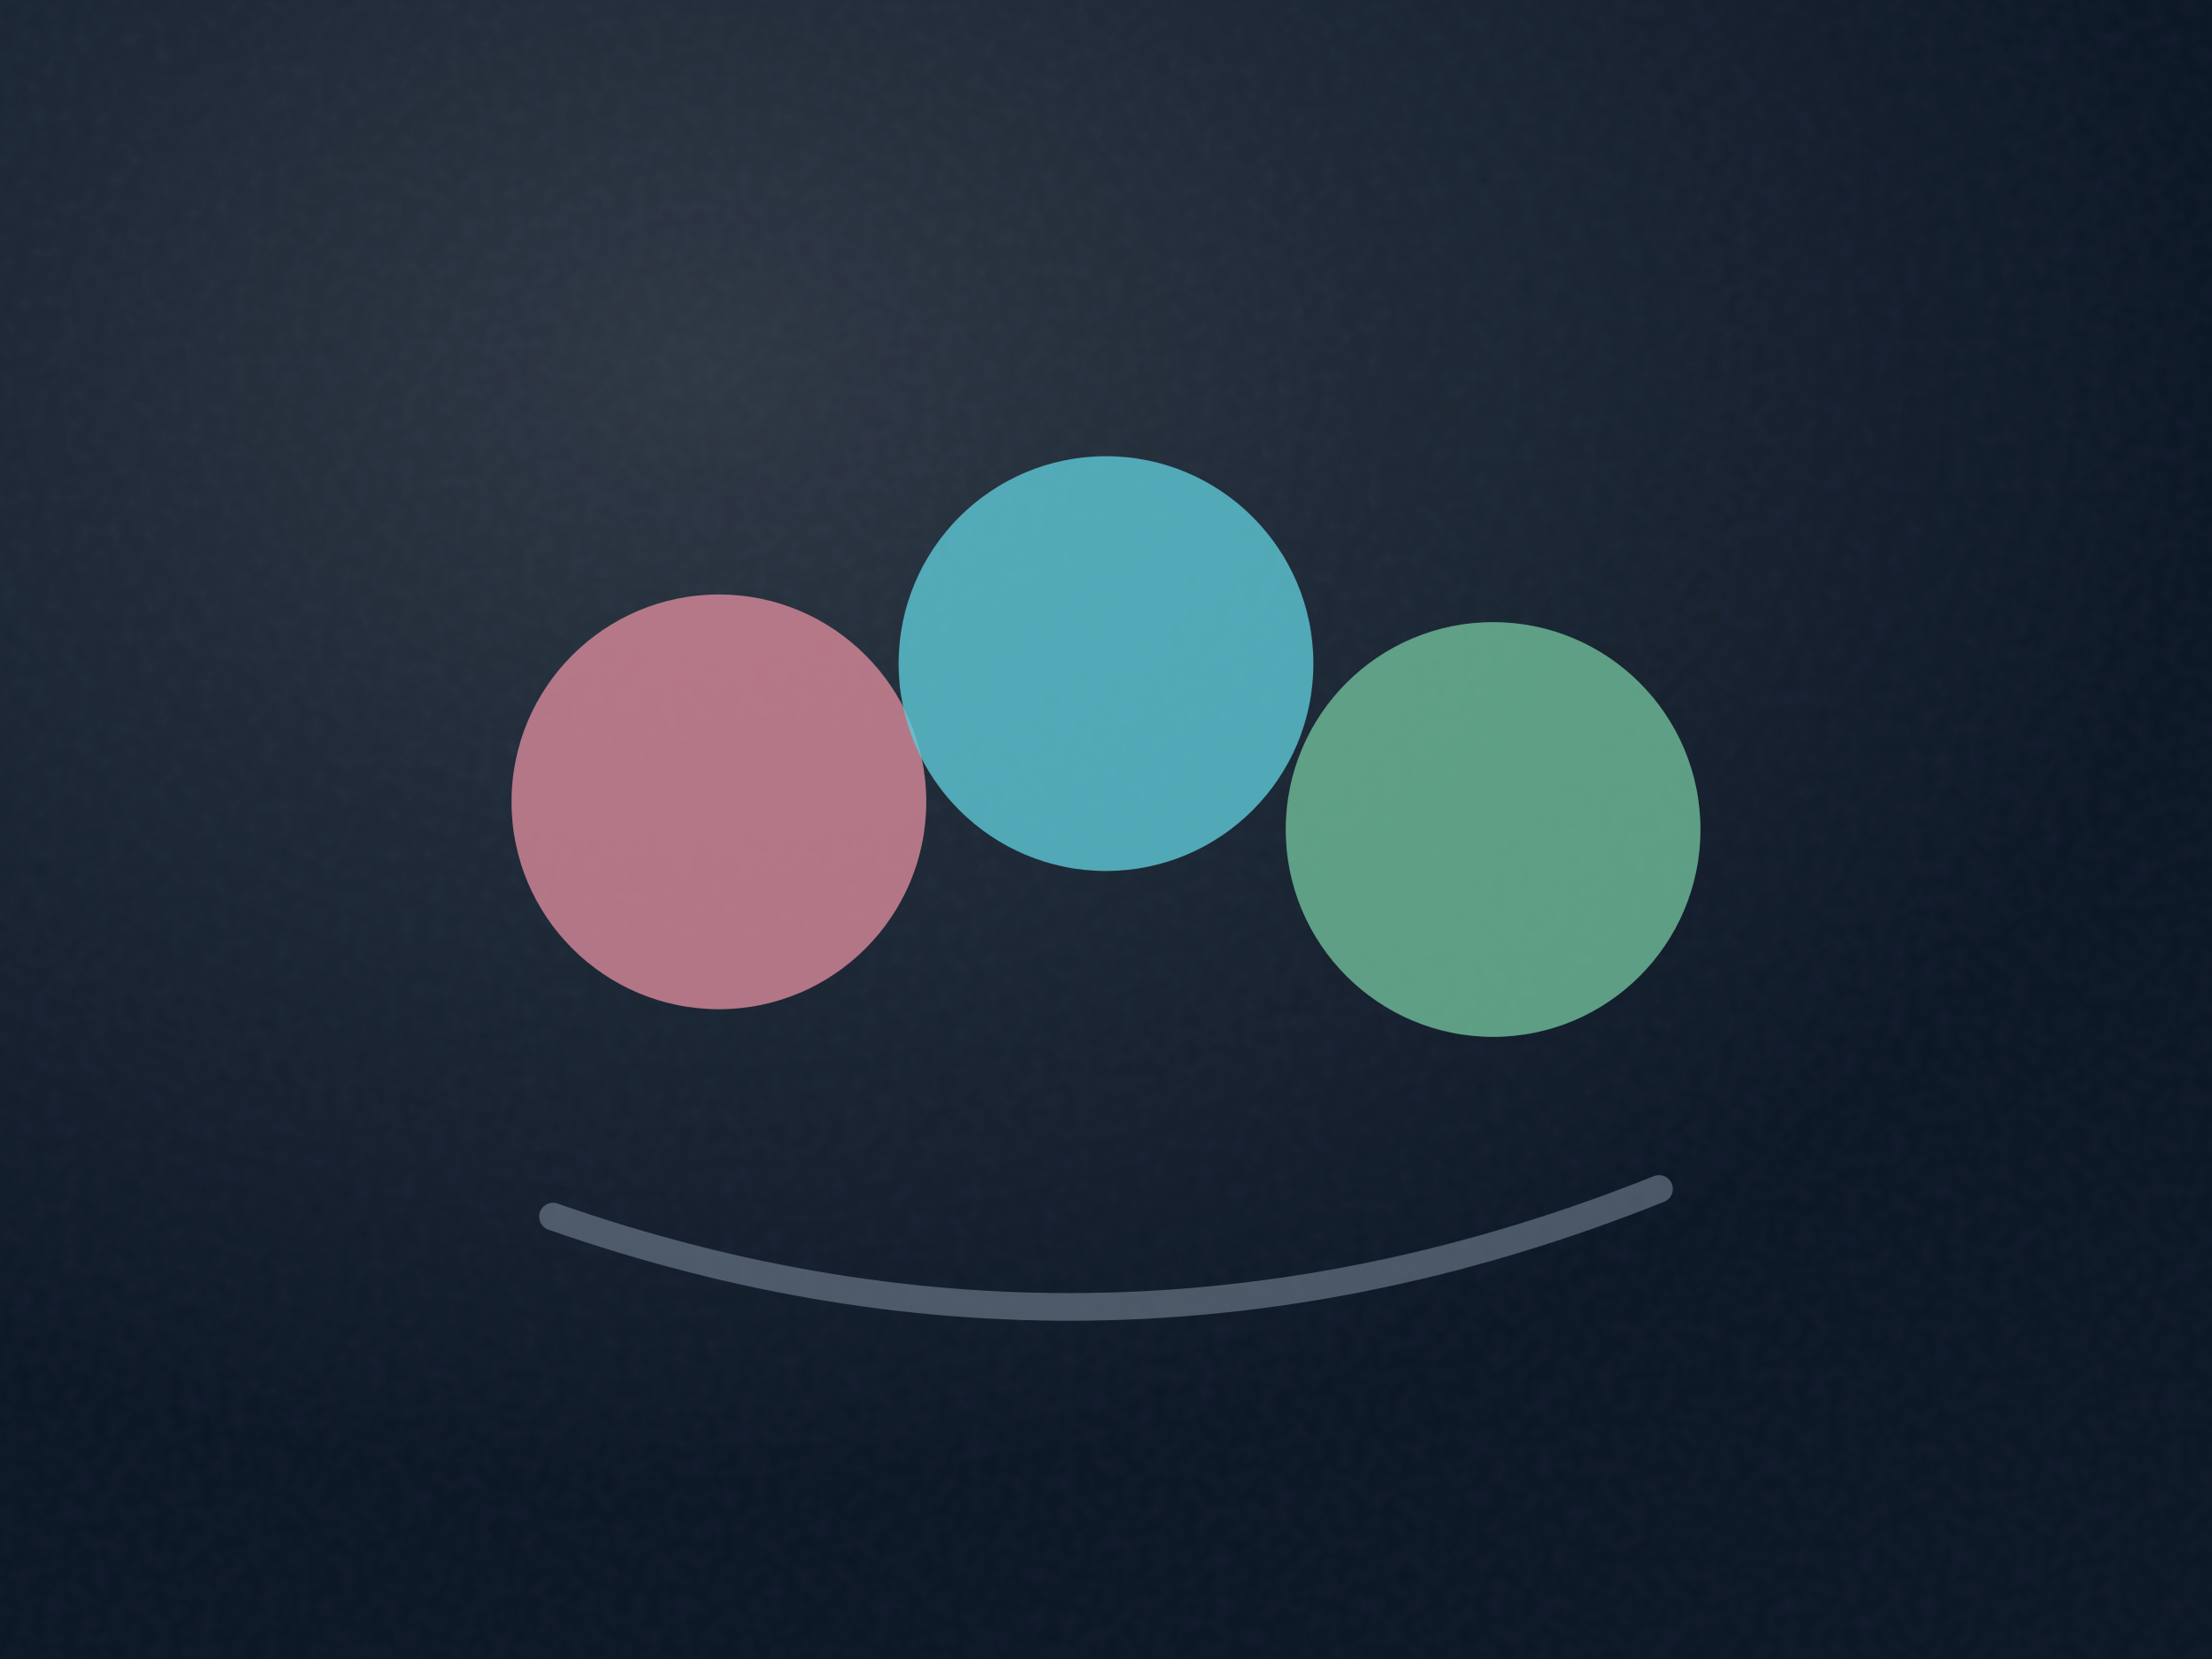
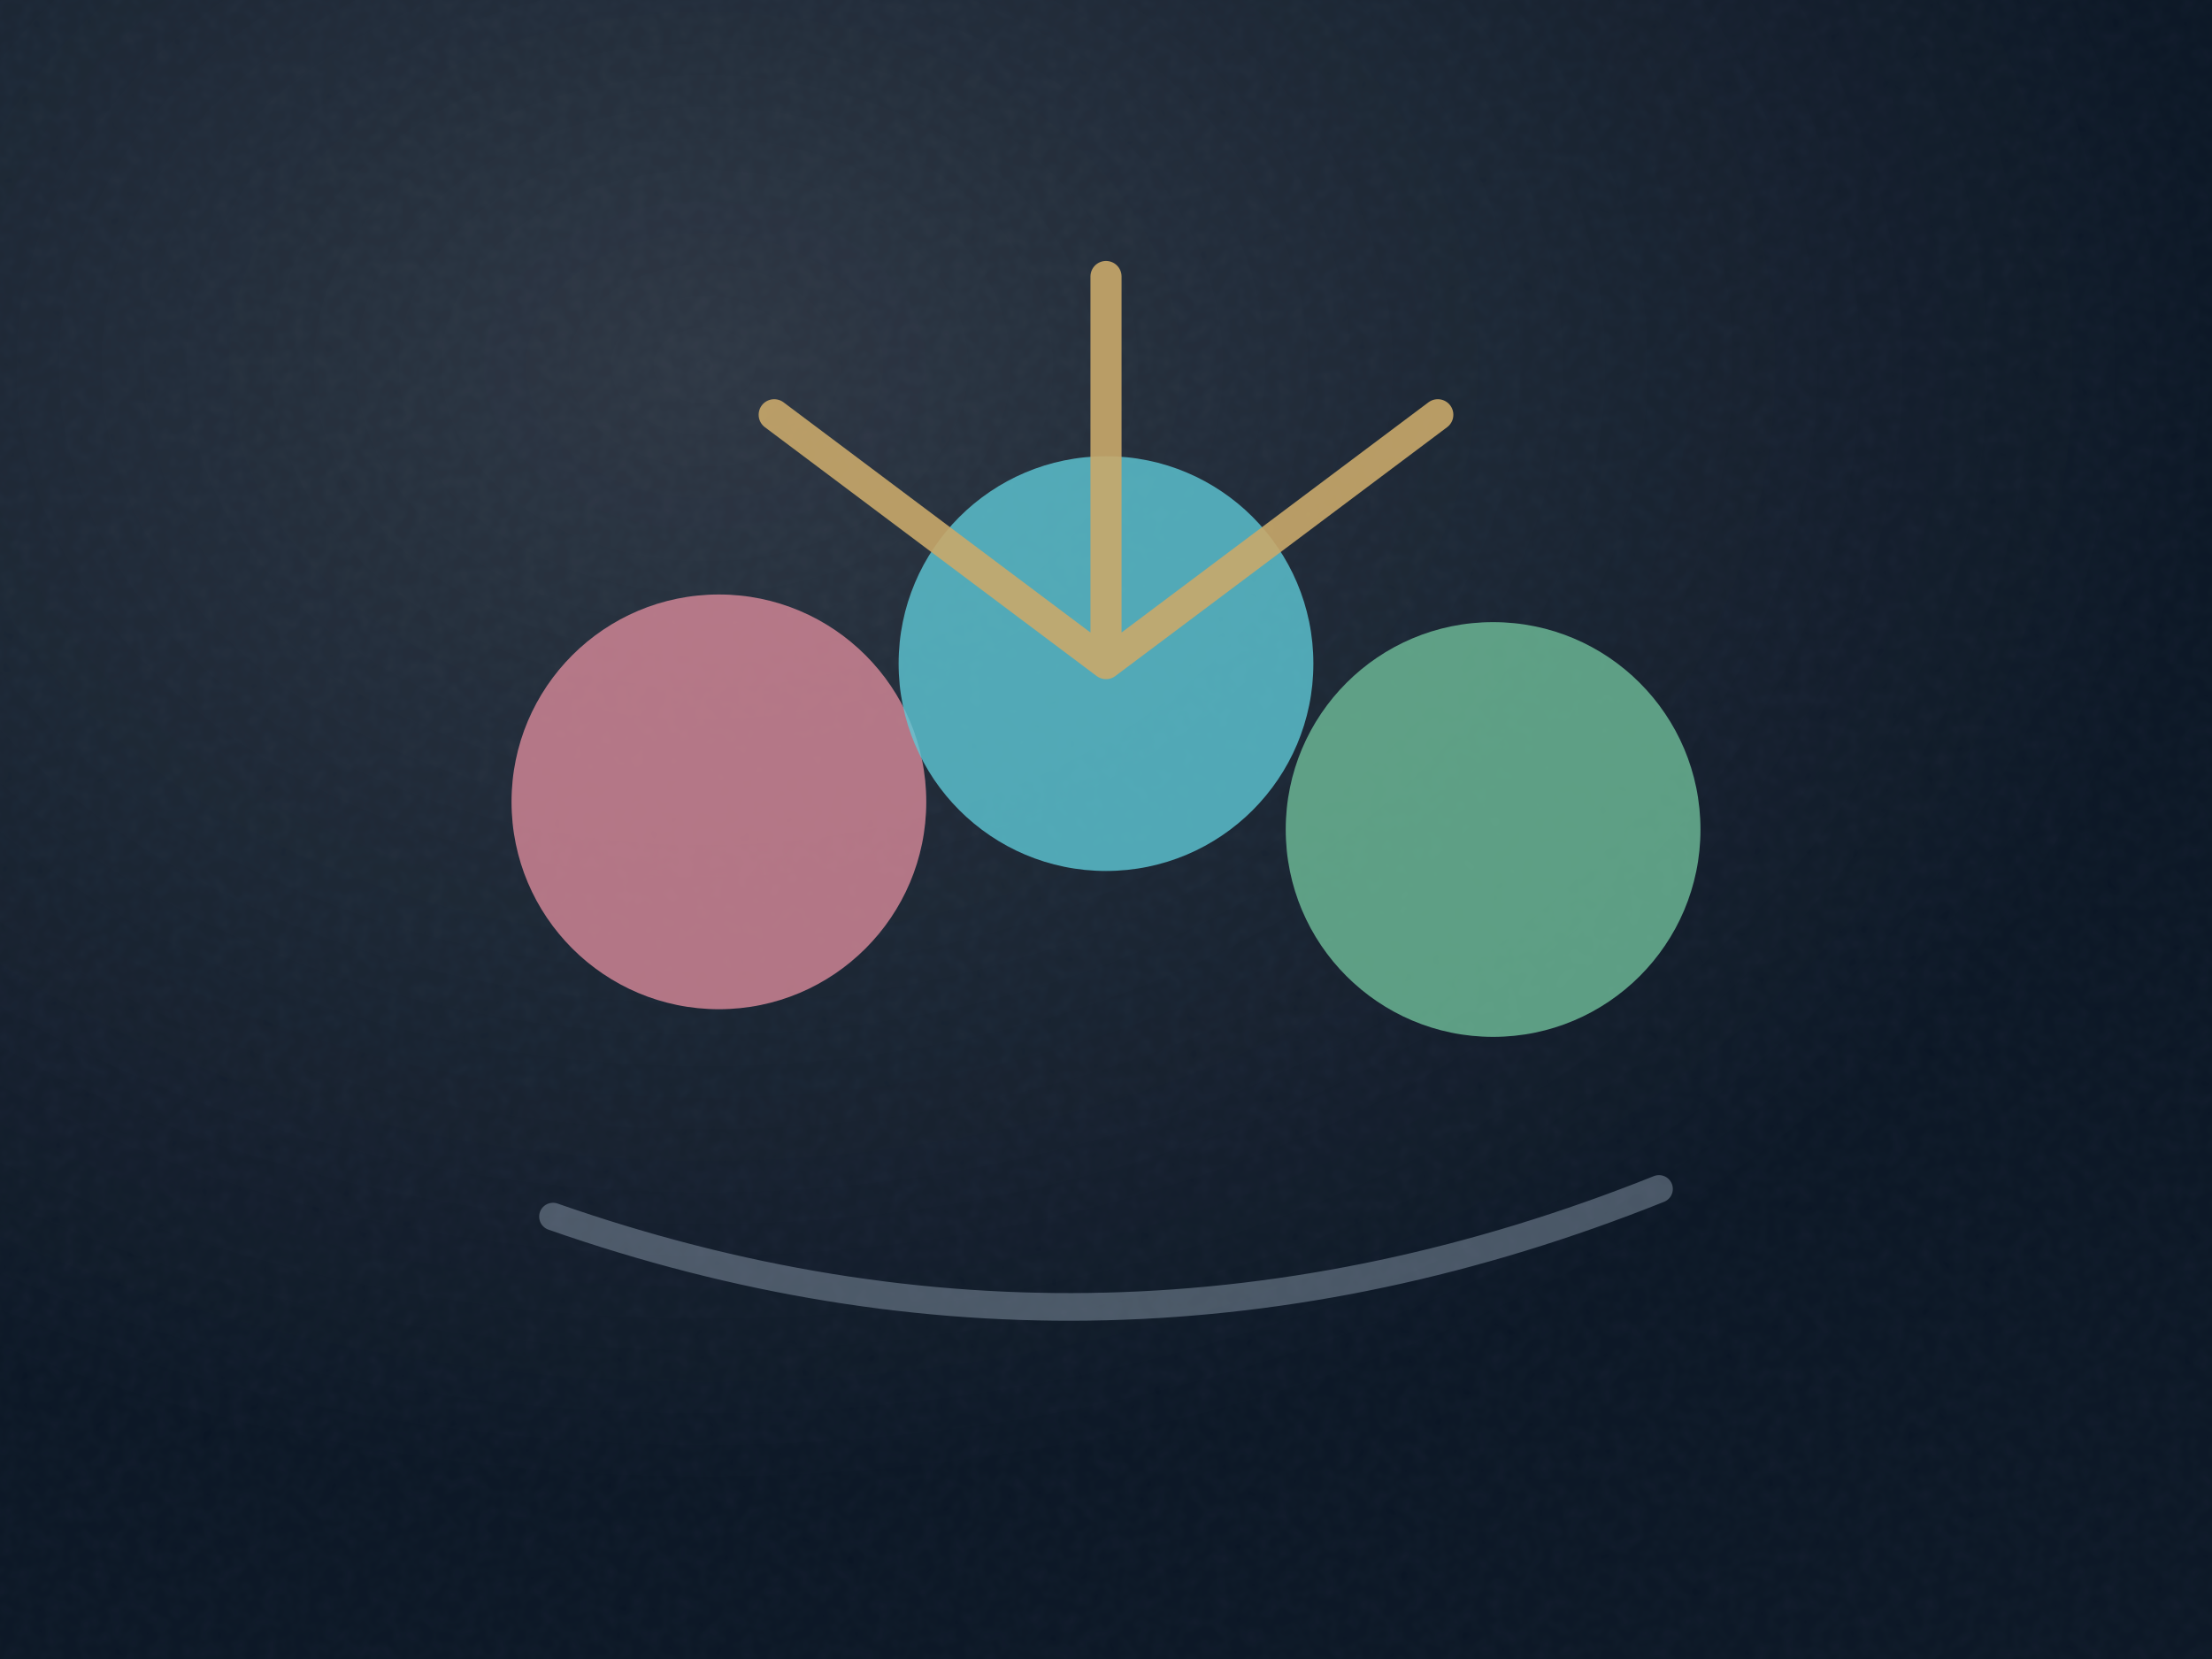
<svg xmlns="http://www.w3.org/2000/svg" viewBox="0 0 160 120" role="img" aria-label="group-energy">
  <defs>
    <radialGradient id="ggroupenergy" cx="32%" cy="22%" r="68%">
      <stop offset="0%" stop-color="#ffffff" stop-opacity="0.14" />
      <stop offset="100%" stop-color="#ffffff" stop-opacity="0" />
    </radialGradient>
    <filter id="ngroupenergy" x="-20%" y="-20%" width="140%" height="140%">
      <feTurbulence type="fractalNoise" baseFrequency="0.9" numOctaves="2" stitchTiles="stitch" result="noise" />
      <feColorMatrix type="matrix" values="0 0 0 0 0.7  0 0 0 0 0.8  0 0 0 0 0.9  0 0 0 0.045 0" />
    </filter>
  </defs>
  <rect width="160" height="120" fill="#0a1524" />
  <rect width="160" height="120" fill="url(#ggroupenergy)" />
  <rect width="160" height="120" filter="url(#ngroupenergy)" opacity="0.85" />
  <circle cx="52" cy="58" r="15" fill="#d8899a" opacity="0.8" />
  <circle cx="80" cy="48" r="15" fill="#5ec8d6" opacity="0.8" />
  <circle cx="108" cy="60" r="15" fill="#6fbe9a" opacity="0.8" />
  <path d="M40 88 Q80 102 120 86" fill="none" stroke="rgba(184,201,218,0.35)" stroke-width="2" stroke-linecap="round" />
+   <path d="M80 48 L80 20 M80 48 L56 30 M80 48 L104 30" stroke="#c9a86a" stroke-width="2.25" stroke-linecap="round" opacity="0.9" />
</svg>
